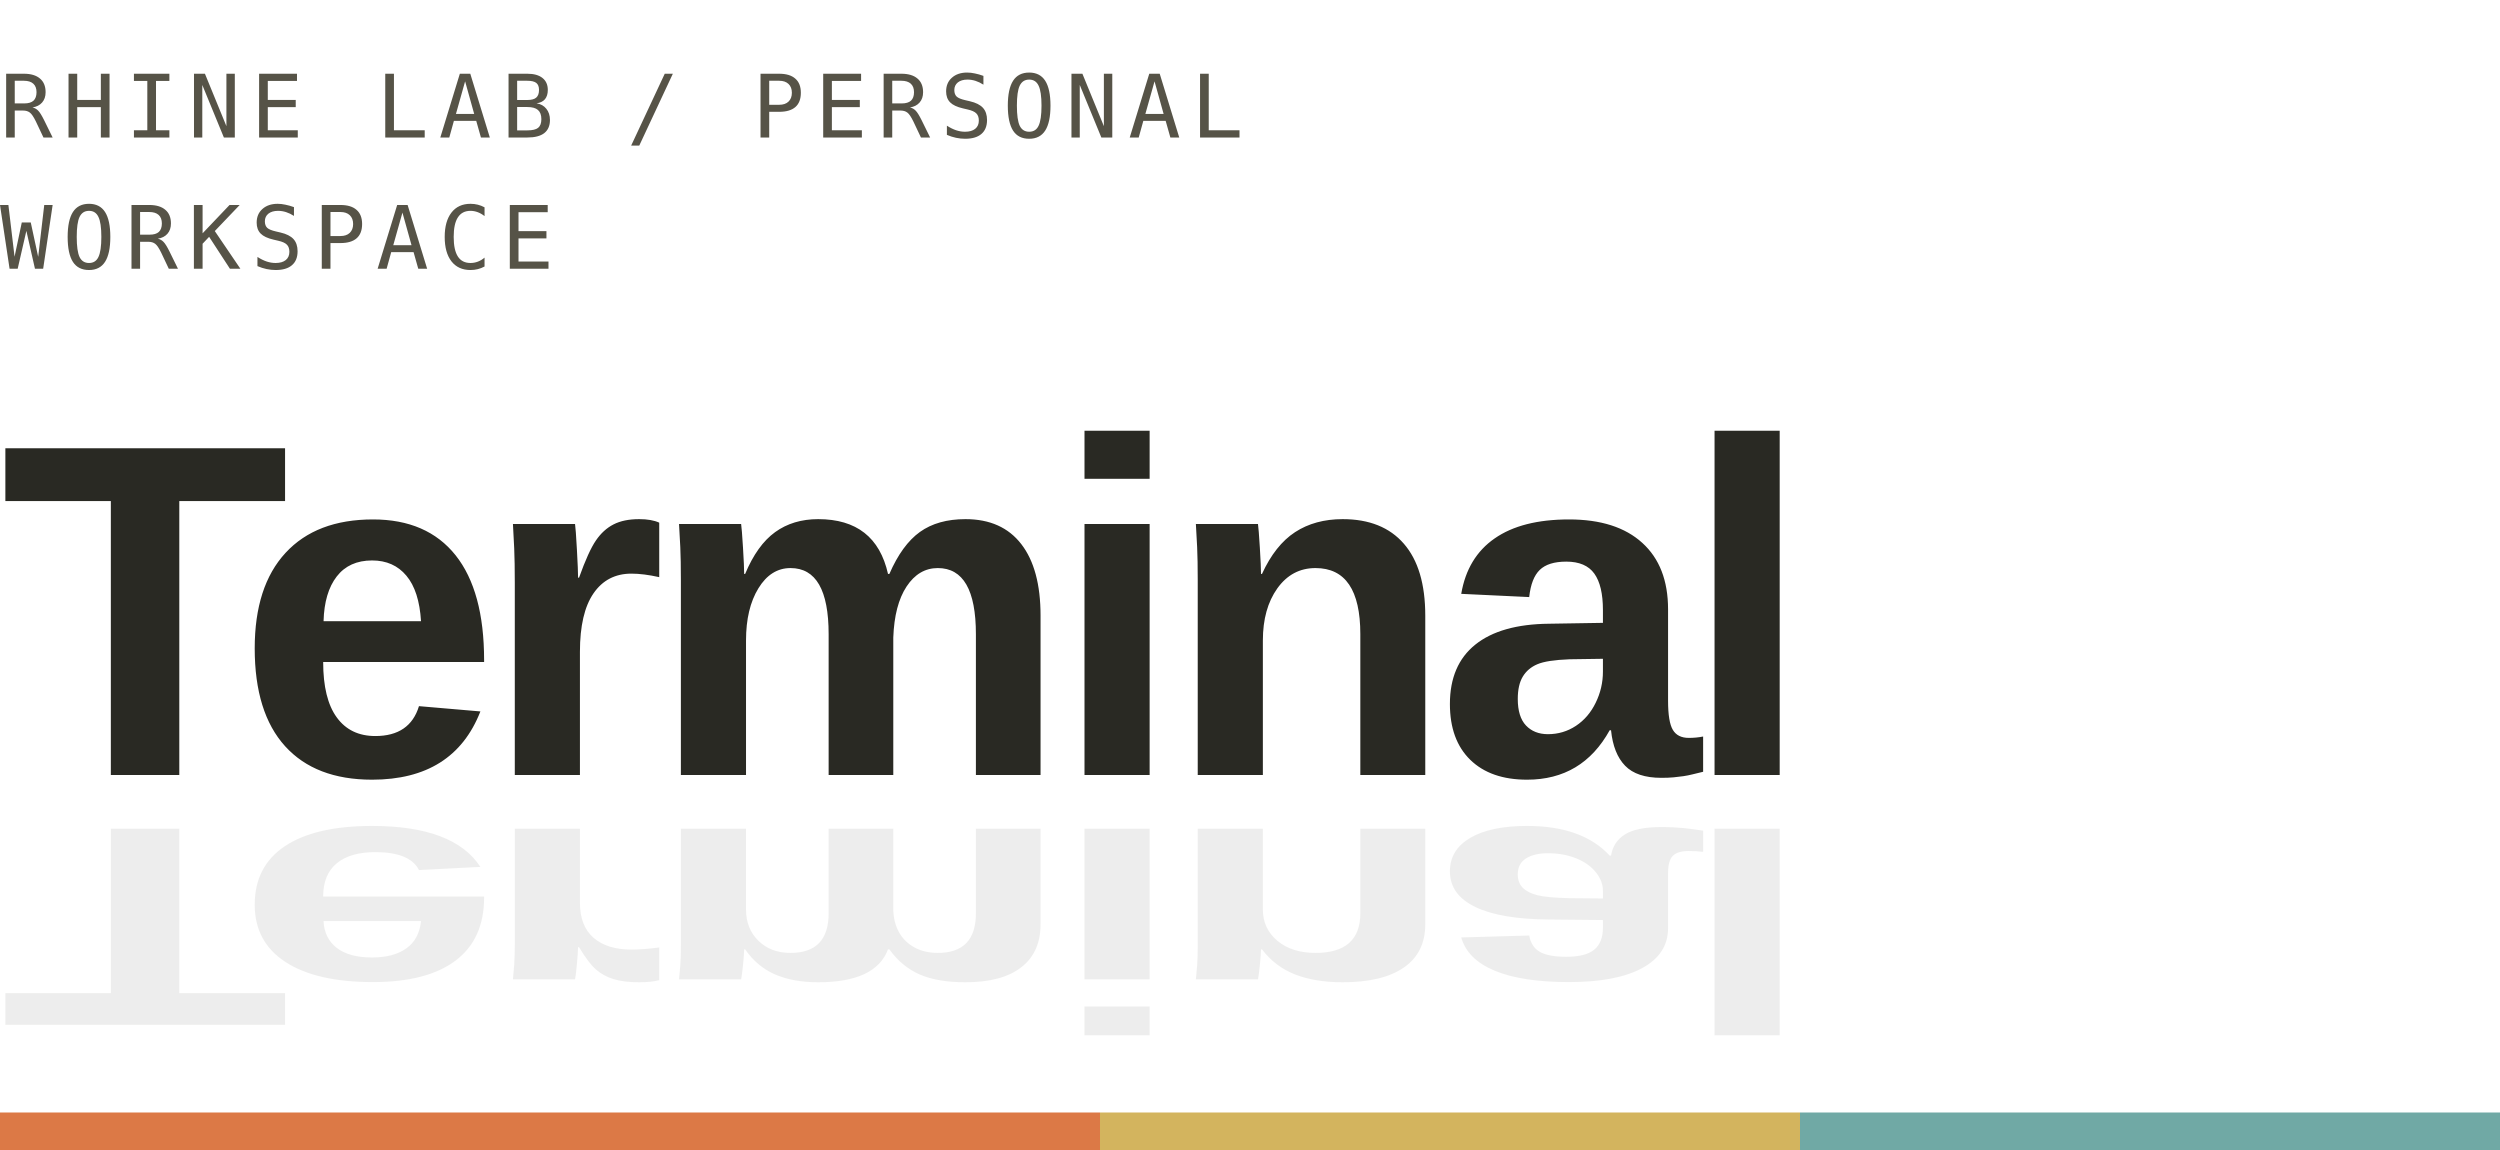
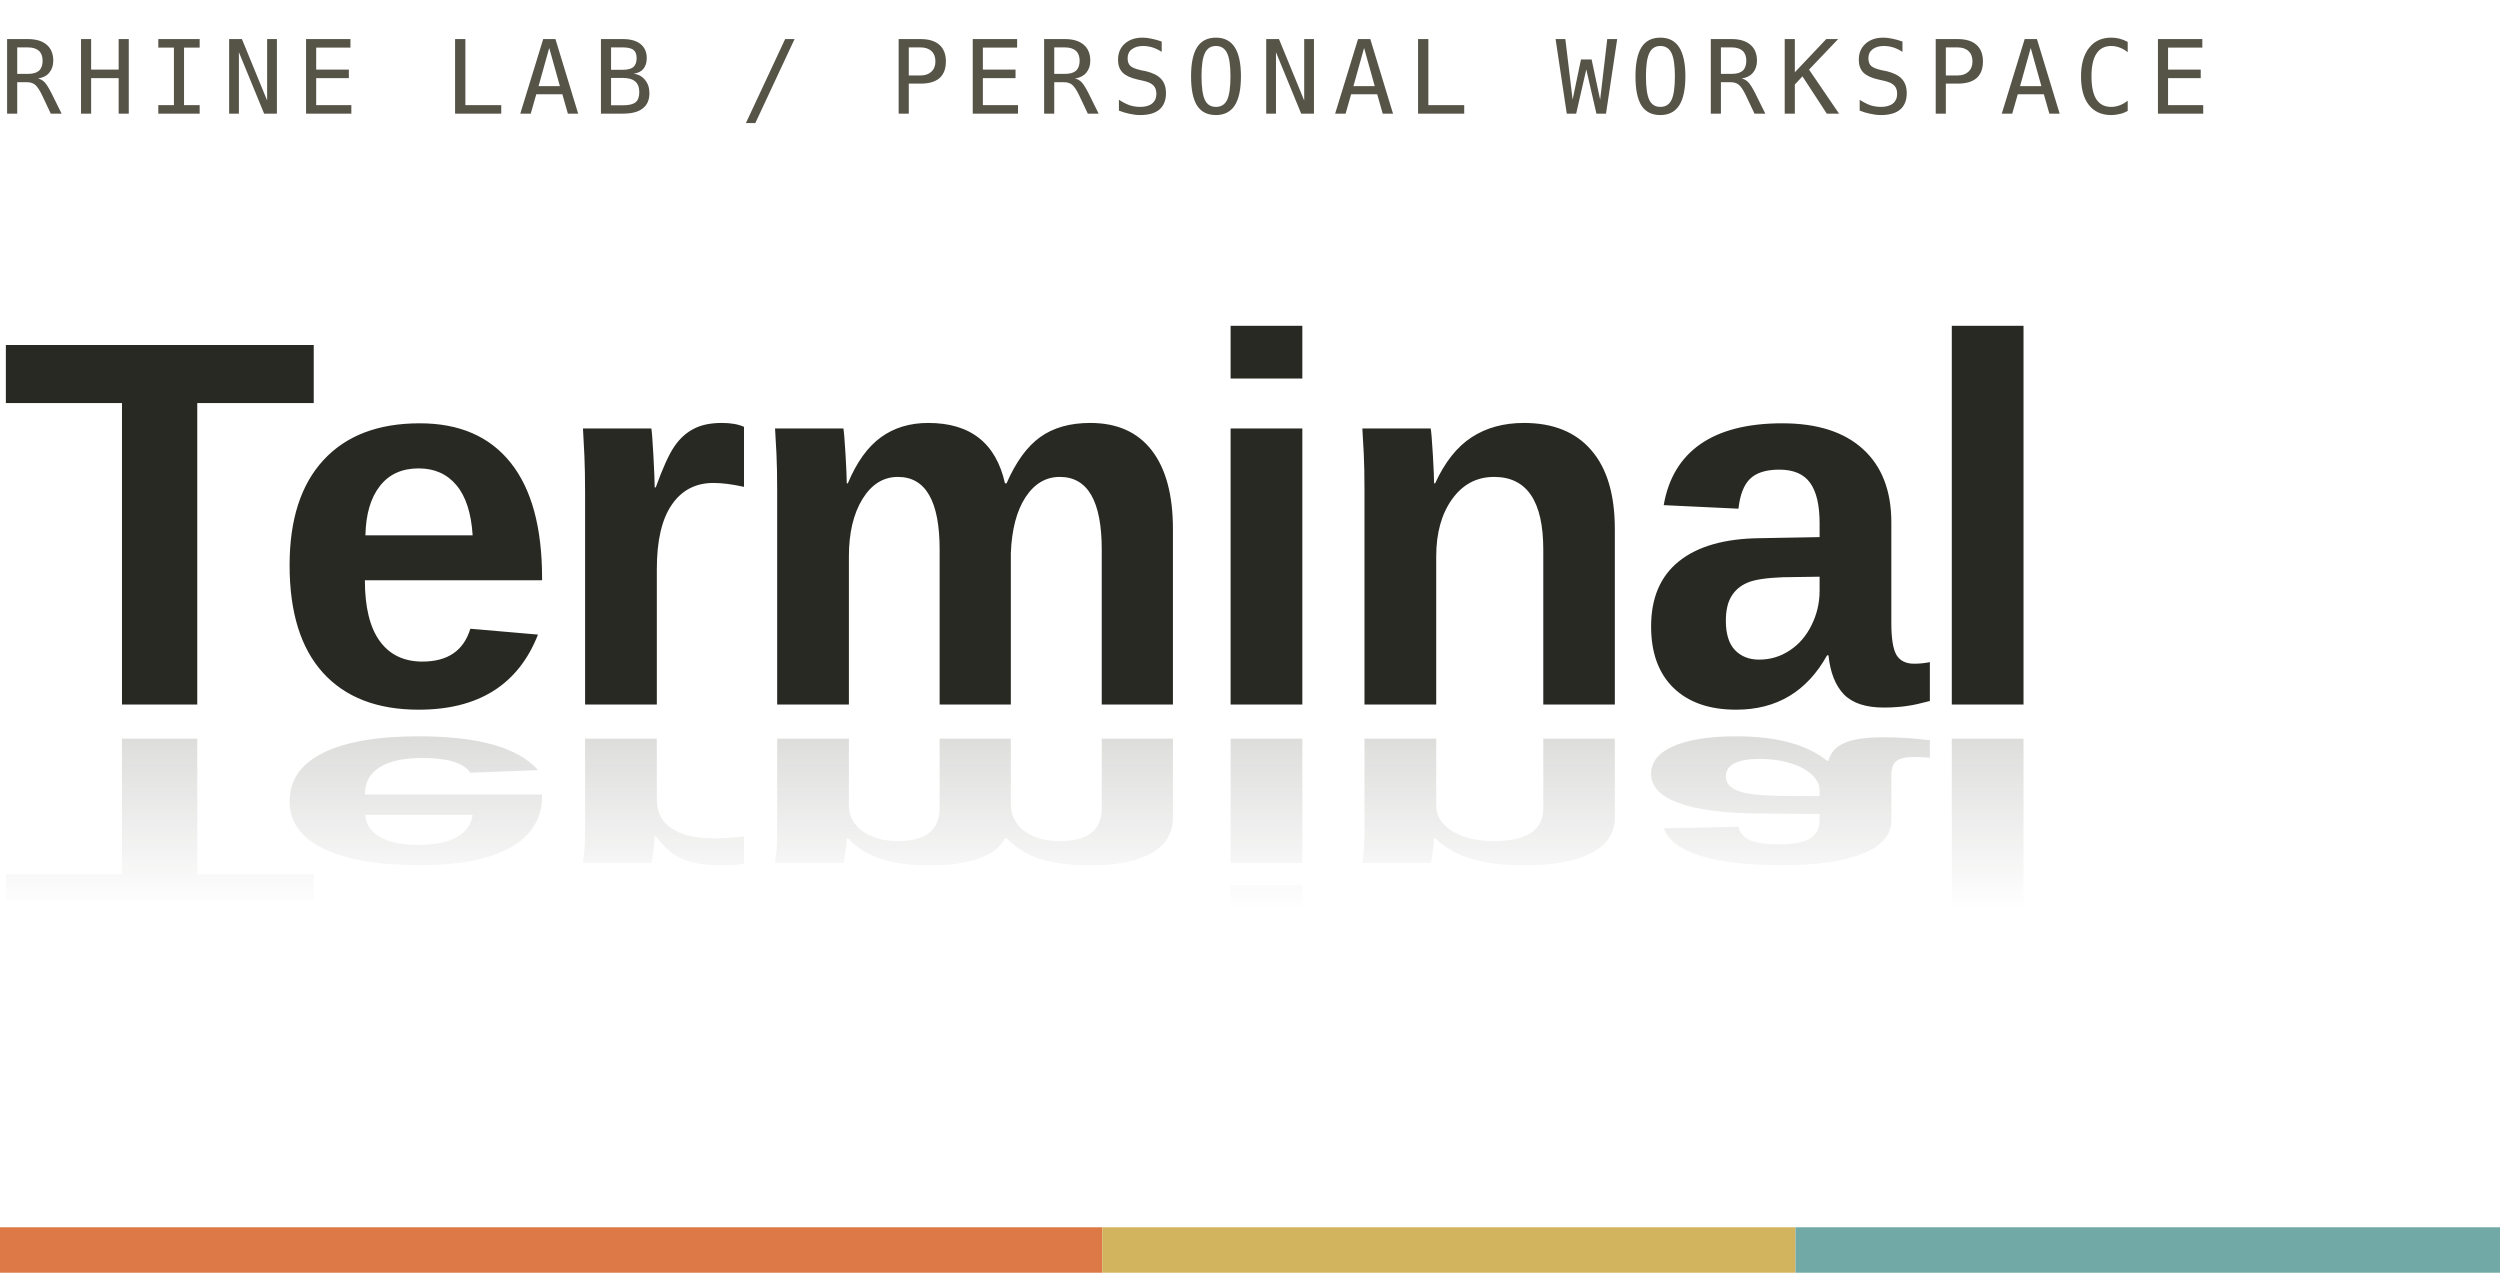
- <svg xmlns="http://www.w3.org/2000/svg" viewBox="0 0 400 184">
-   <g font-family="Consolas,monospace" font-size="14" letter-spacing="1.6" fill="#565347">
-     <text x="0" y="22">RHINE LAB / PERSONAL</text>
-     <text x="0" y="43">WORKSPACE</text>
+ <svg xmlns="http://www.w3.org/2000/svg" width="220" height="112" viewBox="0 0 220 112">
+   <defs>
+     <linearGradient id="station-fade" x1="0" y1="0%" x2="0" y2="100%">
+       <stop offset="0" stop-color="#292923" stop-opacity="0" />
+       <stop offset="1" stop-color="#292923" stop-opacity=".16" />
+     </linearGradient>
+   </defs>
+   <g>
+     <text x="0" y="10" font-family="Consolas,monospace" font-size="9" letter-spacing="1.1" fill="#565347">RHINE LAB / PERSONAL WORKSPACE</text>
+     <g font-family="Bahnschrift,Arial,sans-serif" font-size="46" font-weight="700" letter-spacing="-1">
+       <text x="0" y="62" fill="#292923">Terminal</text>
+       <text x="0" y="0" transform="translate(0 65) scale(1 -.45)" fill="url(#station-fade)">Terminal</text>
+     </g>
+     <path d="M0 110H97" stroke="#DC7946" stroke-width="4" />
+     <path d="M97 110H158" stroke="#D3B45E" stroke-width="4" />
+     <path d="M158 110H220" stroke="#70A9A5" stroke-width="4" />
  </g>
-   <g font-family="Arial,sans-serif" font-size="76" font-weight="900" letter-spacing="-3" fill="#292923">
-     <text x="0" y="124">Terminal</text>
-     <text x="0" y="124" transform="translate(0 207) scale(1 -.6)" opacity=".085">Terminal</text>
-   </g>
-   <path d="M0 181H176" stroke="#DC7946" stroke-width="6" />
-   <path d="M176 181H288" stroke="#D3B45E" stroke-width="6" />
-   <path d="M288 181H400" stroke="#70A9A5" stroke-width="6" />
</svg>
